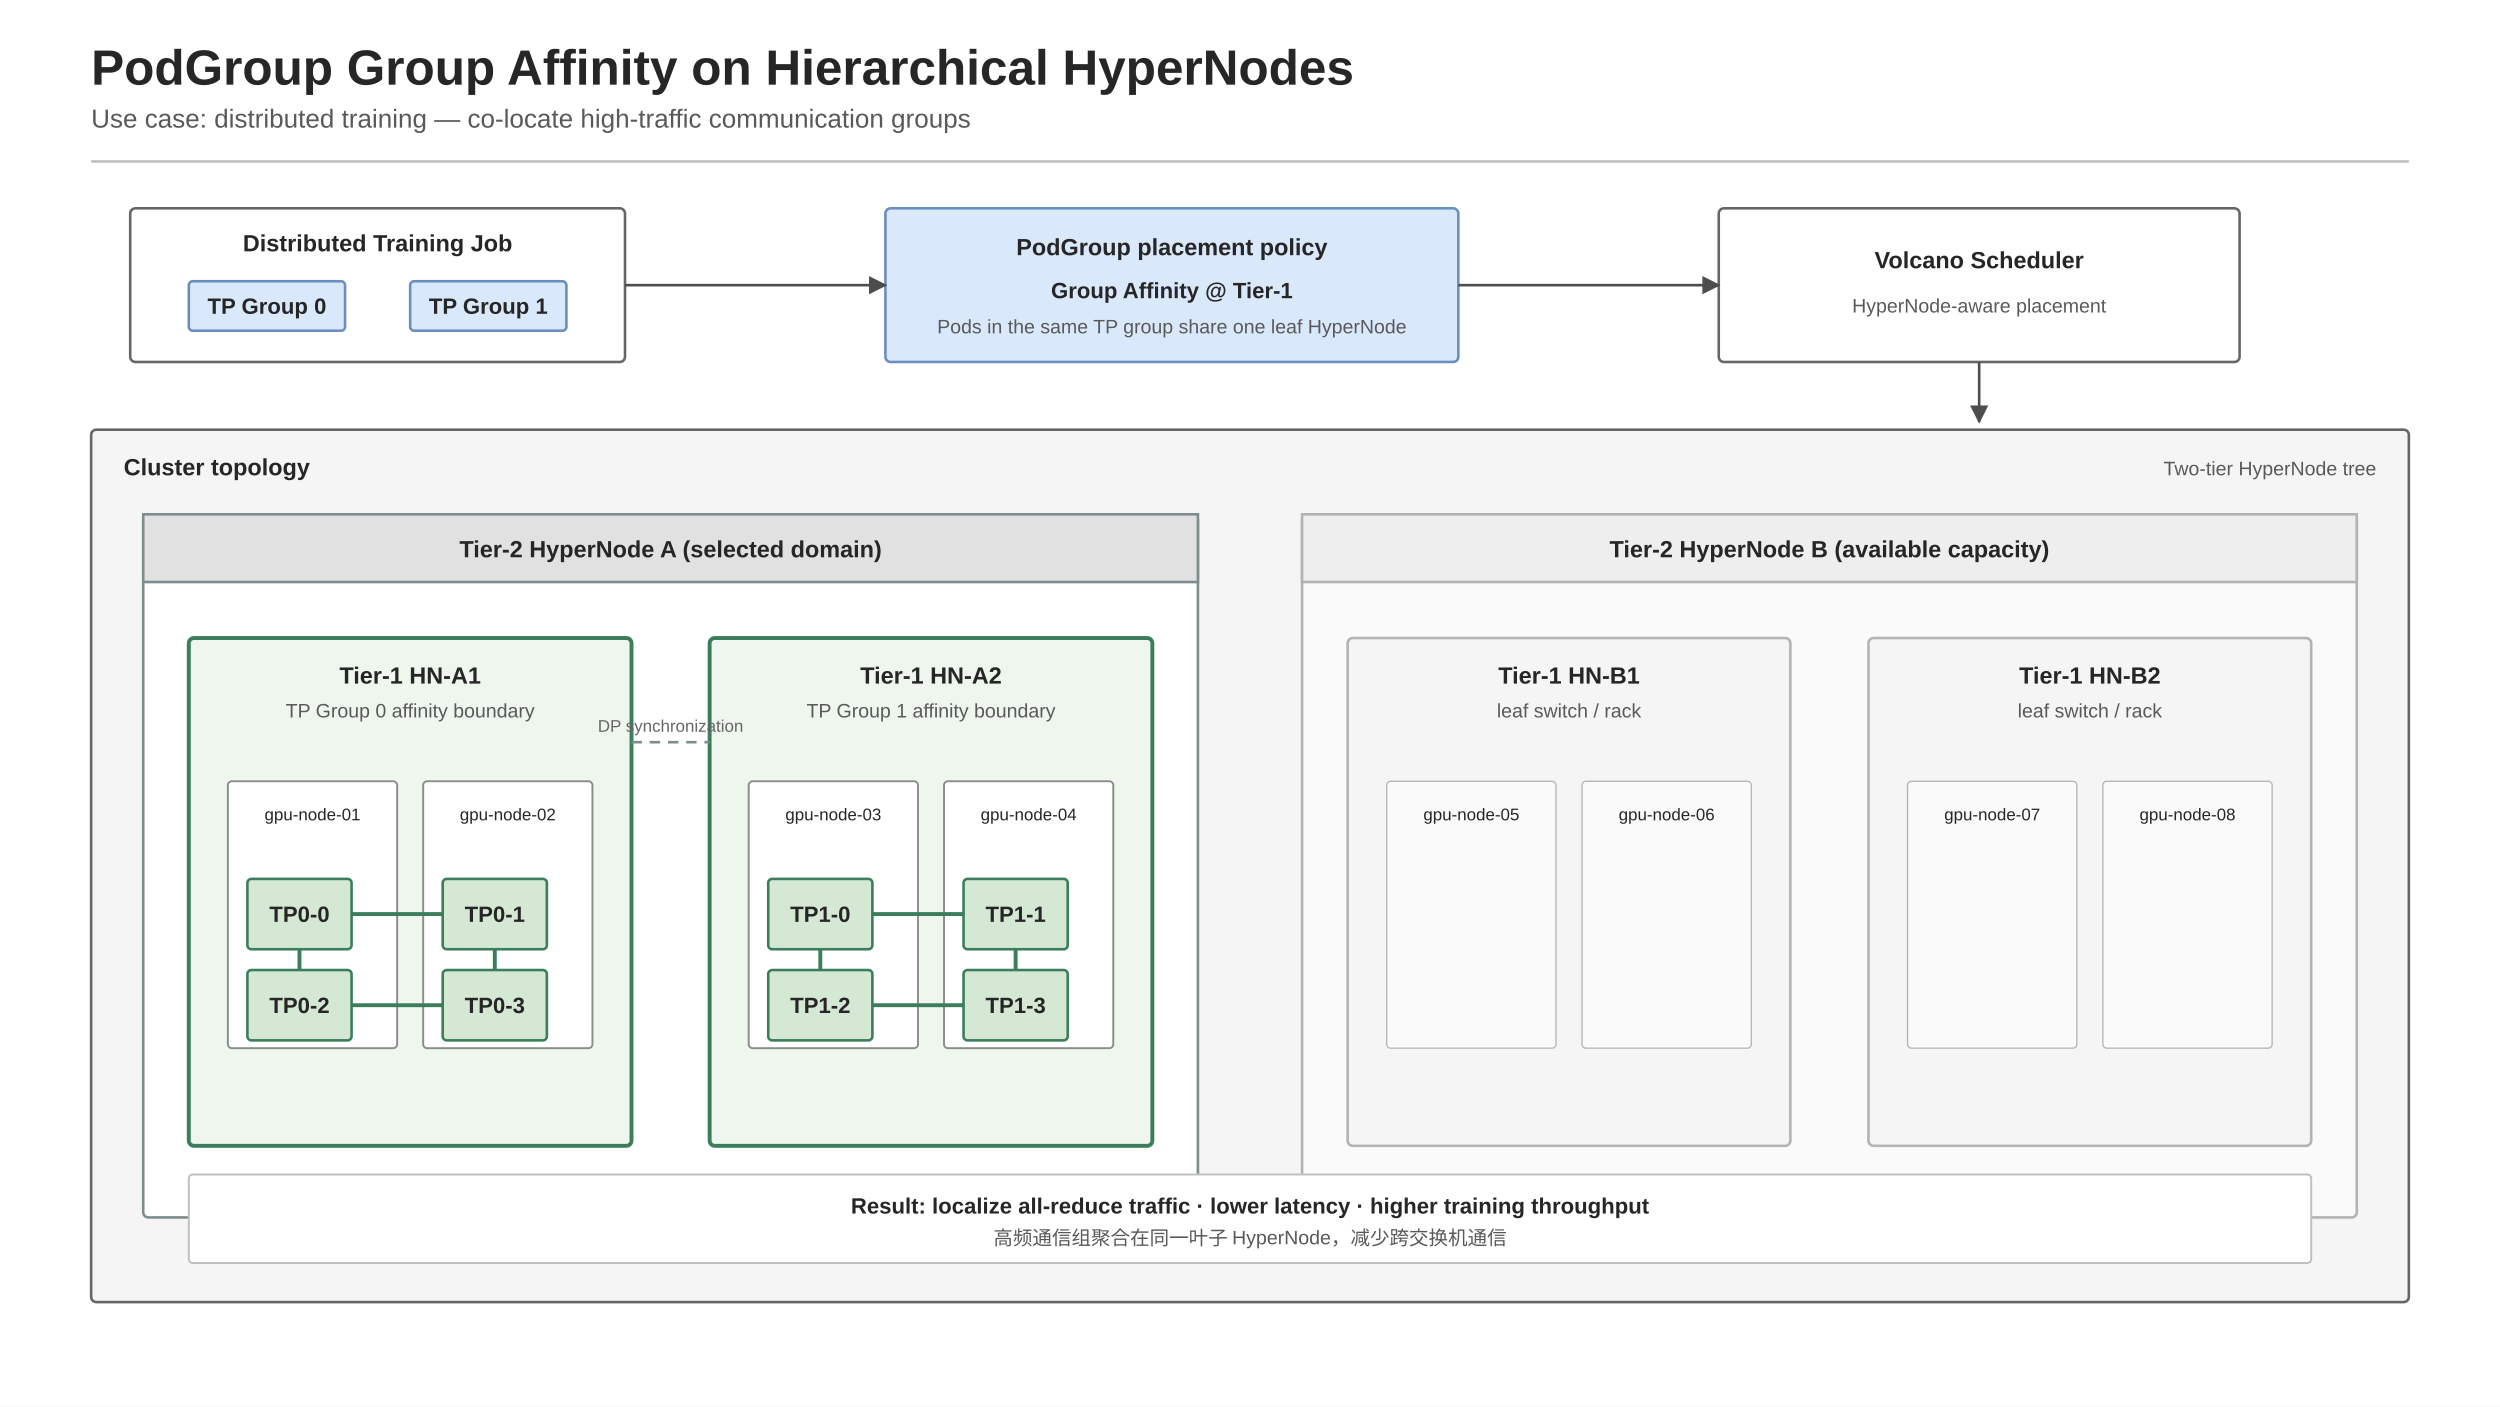
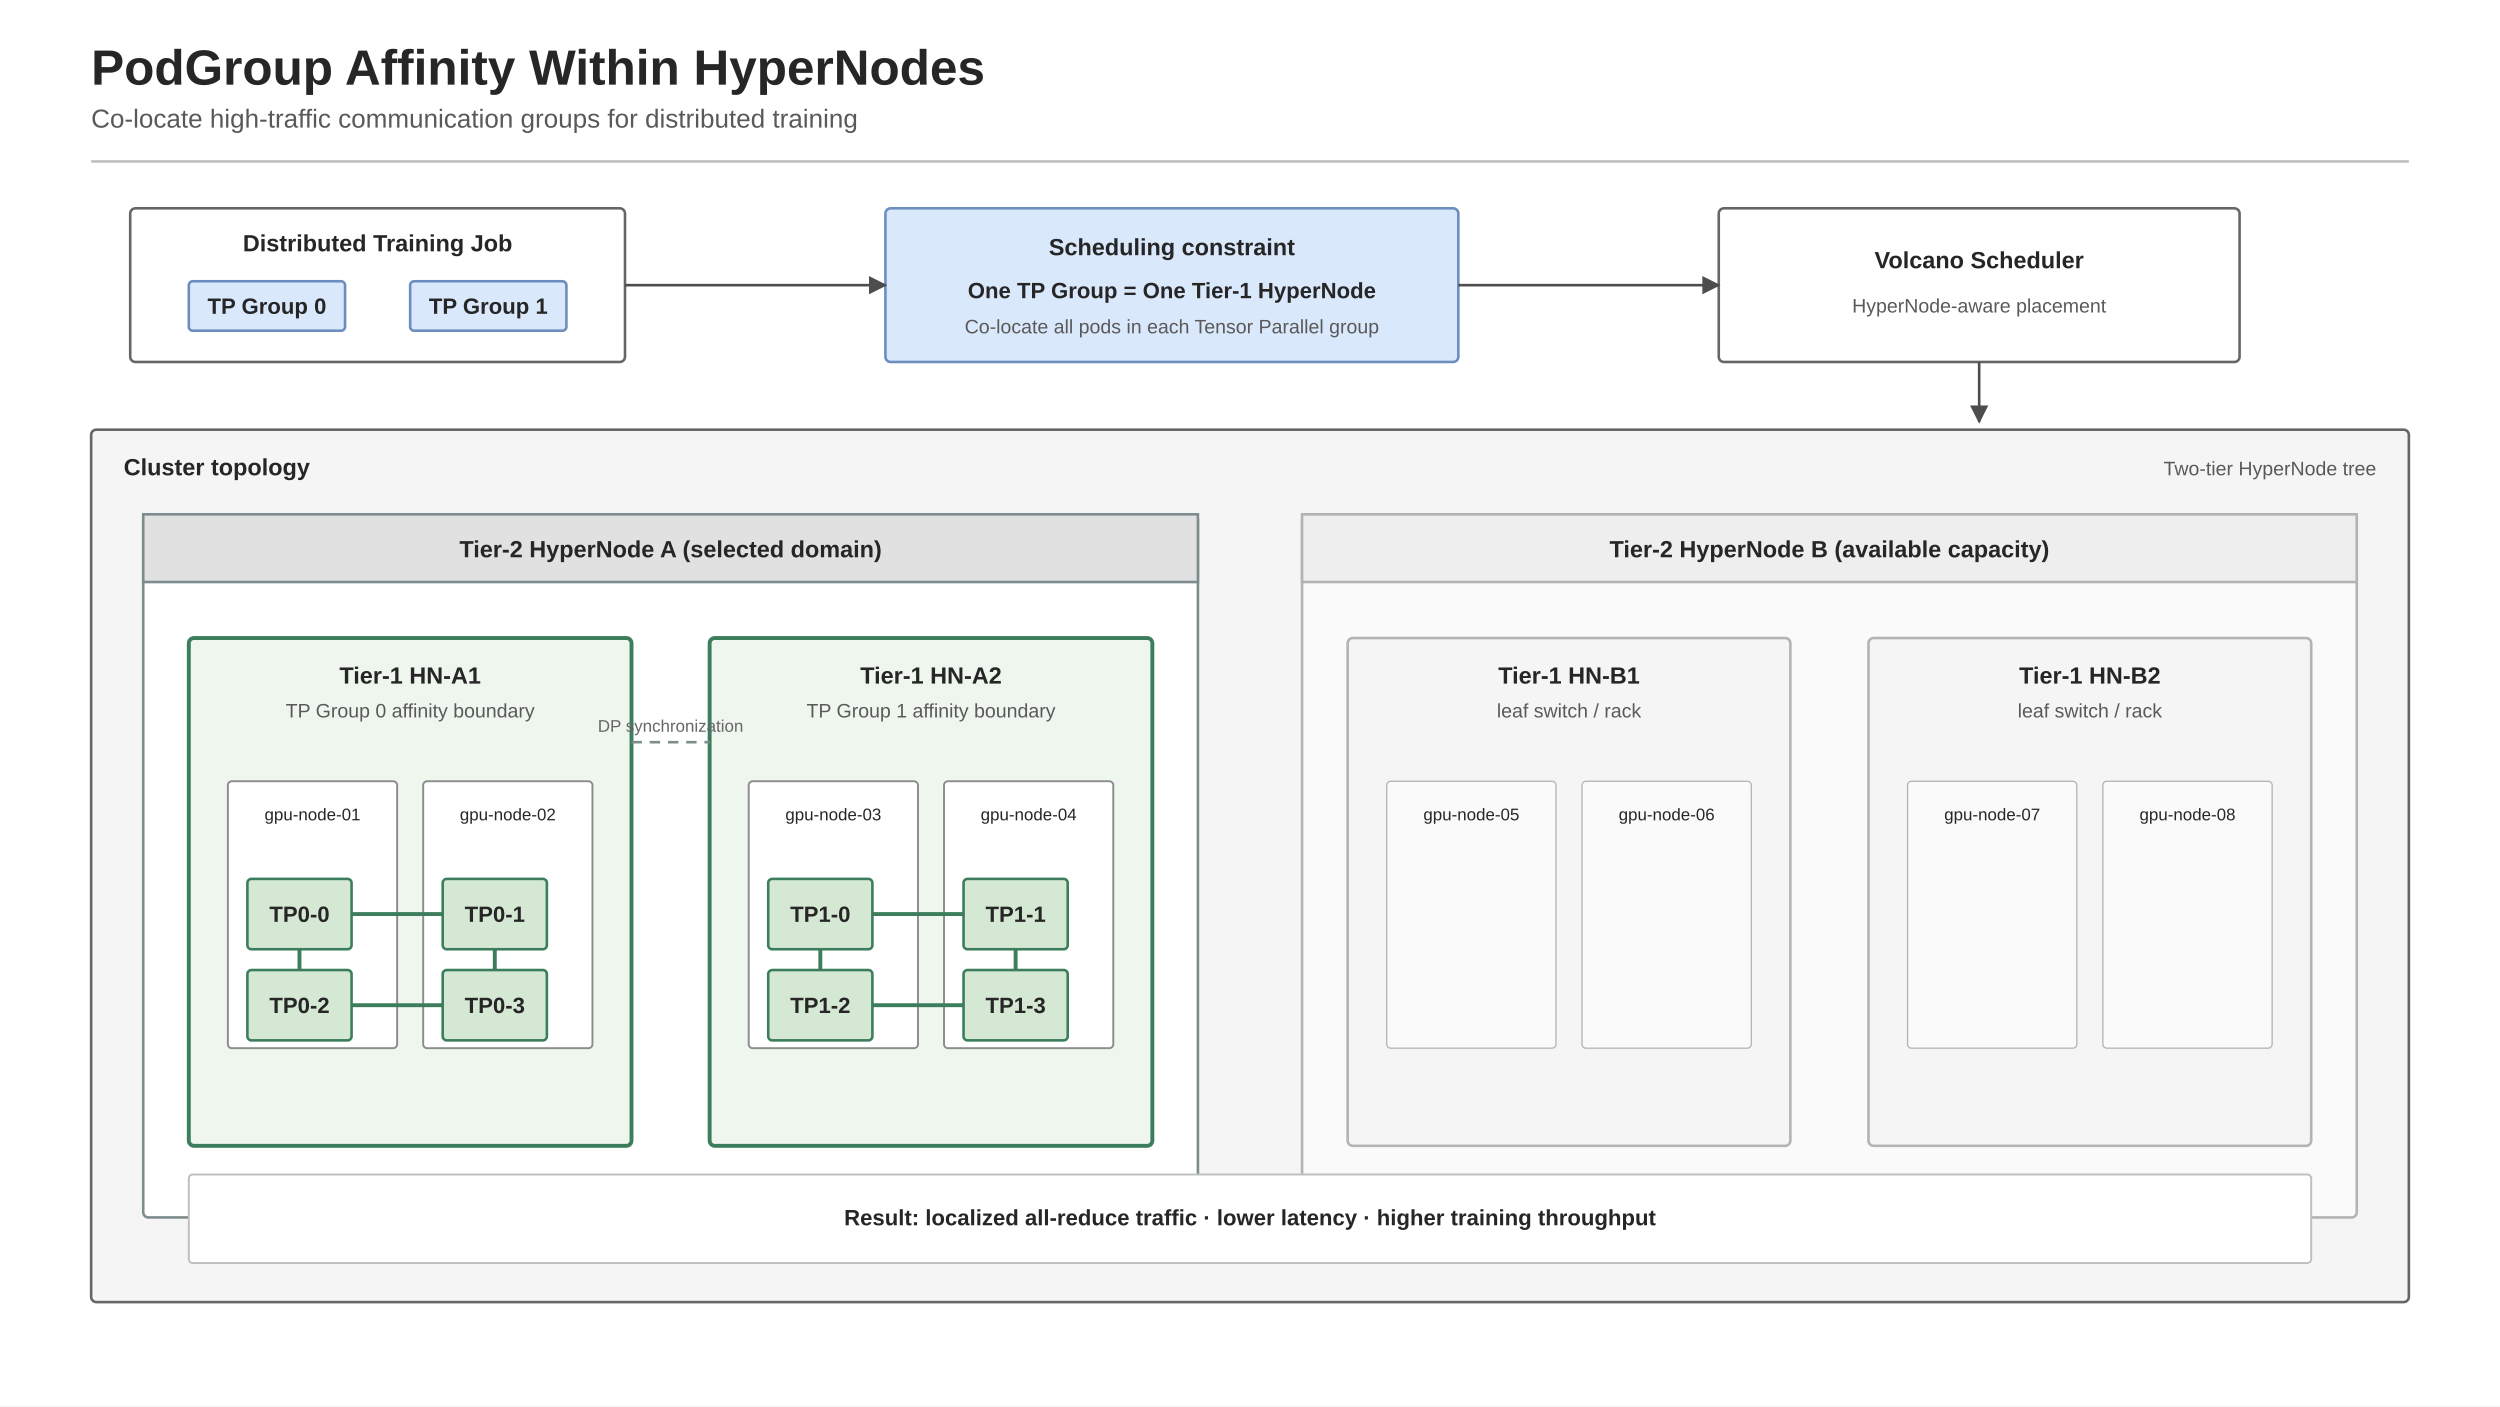
<svg xmlns="http://www.w3.org/2000/svg" width="1920" height="1080" viewBox="0 0 1920 1080">
  <defs>
    <marker id="arrow" viewBox="0 0 10 10" refX="9" refY="5" markerWidth="7" markerHeight="7" orient="auto-start-reverse">
      <path d="M0 0L10 5L0 10z" fill="#4d4d4d" />
    </marker>
    <style>
      text { font-family: Arial, "Noto Sans SC", sans-serif; fill: #262626; }
      .title { font-size: 38px; font-weight: 700; }
      .subtitle { font-size: 20px; fill: #595959; }
      .section { font-size: 18px; font-weight: 700; }
      .label { font-size: 17px; font-weight: 700; }
      .small { font-size: 15px; fill: #595959; }
      .tiny { font-size: 13px; fill: #666; }
      .box { fill: #fff; stroke: #666; stroke-width: 2; }
      .blue { fill: #dae8fc; stroke: #6c8ebf; stroke-width: 2; }
      .gray { fill: #f5f5f5; stroke: #666; stroke-width: 2; }
      .node { fill: #fff; stroke: #8c8c8c; stroke-width: 1.5; }
      .edge { fill: none; stroke: #4d4d4d; stroke-width: 2; marker-end: url(#arrow); }
      .aff { fill: none; stroke: #3b7d5c; stroke-width: 3; }
      .dp { fill: none; stroke: #7f8c8d; stroke-width: 2; stroke-dasharray: 8 6; }
    </style>
  </defs>
  <rect width="1920" height="1080" fill="#fff" />
-   <text x="70" y="65" class="title">PodGroup Group Affinity on Hierarchical HyperNodes</text>
-   <text x="70" y="98" class="subtitle">Use case: distributed training — co-locate high-traffic communication groups</text>
+   <text x="70" y="65" class="title">PodGroup Affinity Within HyperNodes</text>
+   <text x="70" y="98" class="subtitle">Co-locate high-traffic communication groups for distributed training</text>
  <line x1="70" y1="124" x2="1850" y2="124" stroke="#bfbfbf" stroke-width="2" />
  <rect x="100" y="160" width="380" height="118" rx="4" class="box" />
  <text x="290" y="193" class="section" text-anchor="middle">Distributed Training Job</text>
  <rect x="145" y="216" width="120" height="38" rx="3" class="blue" />
  <text x="205" y="241" class="label" text-anchor="middle">TP Group 0</text>
  <rect x="315" y="216" width="120" height="38" rx="3" class="blue" />
  <text x="375" y="241" class="label" text-anchor="middle">TP Group 1</text>
  <rect x="680" y="160" width="440" height="118" rx="4" class="blue" />
-   <text x="900" y="196" class="section" text-anchor="middle">PodGroup placement policy</text>
-   <text x="900" y="229" class="label" text-anchor="middle">Group Affinity @ Tier-1</text>
-   <text x="900" y="256" class="small" text-anchor="middle">Pods in the same TP group share one leaf HyperNode</text>
+   <text x="900" y="196" class="section" text-anchor="middle">Scheduling constraint</text>
+   <text x="900" y="229" class="label" text-anchor="middle">One TP Group = One Tier-1 HyperNode</text>
+   <text x="900" y="256" class="small" text-anchor="middle">Co-locate all pods in each Tensor Parallel group</text>
  <rect x="1320" y="160" width="400" height="118" rx="4" class="box" />
  <text x="1520" y="206" class="section" text-anchor="middle">Volcano Scheduler</text>
  <text x="1520" y="240" class="small" text-anchor="middle">HyperNode-aware placement</text>
  <path d="M480 219H680" class="edge" />
  <path d="M1120 219H1320" class="edge" />
  <path d="M1520 278V324" class="edge" />
  <rect x="70" y="330" width="1780" height="670" rx="4" class="gray" />
  <text x="95" y="365" class="section">Cluster topology</text>
  <text x="1825" y="365" class="small" text-anchor="end">Two-tier HyperNode tree</text>
  <rect x="110" y="395" width="810" height="540" rx="4" fill="#fff" stroke="#7f8c8d" stroke-width="2" />
  <rect x="1000" y="395" width="810" height="540" rx="4" fill="#fafafa" stroke="#b3b3b3" stroke-width="2" />
  <rect x="110" y="395" width="810" height="52" fill="#e1e1e1" stroke="#7f8c8d" stroke-width="2" />
  <rect x="1000" y="395" width="810" height="52" fill="#eee" stroke="#b3b3b3" stroke-width="2" />
  <text x="515" y="428" class="section" text-anchor="middle">Tier-2 HyperNode A (selected domain)</text>
  <text x="1405" y="428" class="section" text-anchor="middle" fill="#737373">Tier-2 HyperNode B (available capacity)</text>
  <g>
    <rect x="145" y="490" width="340" height="390" rx="4" fill="#eef6ee" stroke="#3b7d5c" stroke-width="3" />
    <rect x="545" y="490" width="340" height="390" rx="4" fill="#eef6ee" stroke="#3b7d5c" stroke-width="3" />
    <rect x="1035" y="490" width="340" height="390" rx="4" fill="#f5f5f5" stroke="#b3b3b3" stroke-width="2" />
    <rect x="1435" y="490" width="340" height="390" rx="4" fill="#f5f5f5" stroke="#b3b3b3" stroke-width="2" />
    <text x="315" y="525" class="section" text-anchor="middle">Tier-1 HN-A1</text>
    <text x="715" y="525" class="section" text-anchor="middle">Tier-1 HN-A2</text>
    <text x="1205" y="525" class="section" text-anchor="middle" fill="#737373">Tier-1 HN-B1</text>
    <text x="1605" y="525" class="section" text-anchor="middle" fill="#737373">Tier-1 HN-B2</text>
    <text x="315" y="551" class="small" text-anchor="middle">TP Group 0 affinity boundary</text>
    <text x="715" y="551" class="small" text-anchor="middle">TP Group 1 affinity boundary</text>
    <text x="1205" y="551" class="small" text-anchor="middle">leaf switch / rack</text>
    <text x="1605" y="551" class="small" text-anchor="middle">leaf switch / rack</text>
  </g>
  <g>
    <rect x="175" y="600" width="130" height="205" rx="3" class="node" />
    <rect x="325" y="600" width="130" height="205" rx="3" class="node" />
    <rect x="575" y="600" width="130" height="205" rx="3" class="node" />
    <rect x="725" y="600" width="130" height="205" rx="3" class="node" />
    <rect x="1065" y="600" width="130" height="205" rx="3" fill="#fafafa" stroke="#b3b3b3" />
    <rect x="1215" y="600" width="130" height="205" rx="3" fill="#fafafa" stroke="#b3b3b3" />
    <rect x="1465" y="600" width="130" height="205" rx="3" fill="#fafafa" stroke="#b3b3b3" />
    <rect x="1615" y="600" width="130" height="205" rx="3" fill="#fafafa" stroke="#b3b3b3" />
  </g>
  <g class="tiny" text-anchor="middle">
    <text x="240" y="630">gpu-node-01</text>
    <text x="390" y="630">gpu-node-02</text>
    <text x="640" y="630">gpu-node-03</text>
    <text x="790" y="630">gpu-node-04</text>
    <text x="1130" y="630">gpu-node-05</text>
    <text x="1280" y="630">gpu-node-06</text>
    <text x="1530" y="630">gpu-node-07</text>
    <text x="1680" y="630">gpu-node-08</text>
  </g>
  <g>
    <rect x="190" y="675" width="80" height="54" rx="3" fill="#d5e8d4" stroke="#3b7d5c" stroke-width="2" />
    <rect x="340" y="675" width="80" height="54" rx="3" fill="#d5e8d4" stroke="#3b7d5c" stroke-width="2" />
    <rect x="190" y="745" width="80" height="54" rx="3" fill="#d5e8d4" stroke="#3b7d5c" stroke-width="2" />
    <rect x="340" y="745" width="80" height="54" rx="3" fill="#d5e8d4" stroke="#3b7d5c" stroke-width="2" />
    <text x="230" y="708" class="label" text-anchor="middle">TP0-0</text>
    <text x="380" y="708" class="label" text-anchor="middle">TP0-1</text>
    <text x="230" y="778" class="label" text-anchor="middle">TP0-2</text>
    <text x="380" y="778" class="label" text-anchor="middle">TP0-3</text>
    <rect x="590" y="675" width="80" height="54" rx="3" fill="#d5e8d4" stroke="#3b7d5c" stroke-width="2" />
    <rect x="740" y="675" width="80" height="54" rx="3" fill="#d5e8d4" stroke="#3b7d5c" stroke-width="2" />
    <rect x="590" y="745" width="80" height="54" rx="3" fill="#d5e8d4" stroke="#3b7d5c" stroke-width="2" />
    <rect x="740" y="745" width="80" height="54" rx="3" fill="#d5e8d4" stroke="#3b7d5c" stroke-width="2" />
    <text x="630" y="708" class="label" text-anchor="middle">TP1-0</text>
    <text x="780" y="708" class="label" text-anchor="middle">TP1-1</text>
    <text x="630" y="778" class="label" text-anchor="middle">TP1-2</text>
    <text x="780" y="778" class="label" text-anchor="middle">TP1-3</text>
  </g>
  <path d="M270 702H340M270 772H340M230 729V745M380 729V745" class="aff" />
  <path d="M670 702H740M670 772H740M630 729V745M780 729V745" class="aff" />
  <path d="M485 570H545" class="dp" />
  <text x="515" y="562" class="tiny" text-anchor="middle">DP synchronization</text>
  <rect x="145" y="902" width="1630" height="68" rx="3" fill="#fff" stroke="#bfbfbf" stroke-width="1.5" />
-   <text x="960" y="932" class="label" text-anchor="middle">Result: localize all-reduce traffic · lower latency · higher training throughput</text>
-   <text x="960" y="956" class="small" text-anchor="middle">高频通信组聚合在同一叶子 HyperNode，减少跨交换机通信</text>
+   <text x="960" y="941" class="label" text-anchor="middle">Result: localized all-reduce traffic · lower latency · higher training throughput</text>
</svg>
